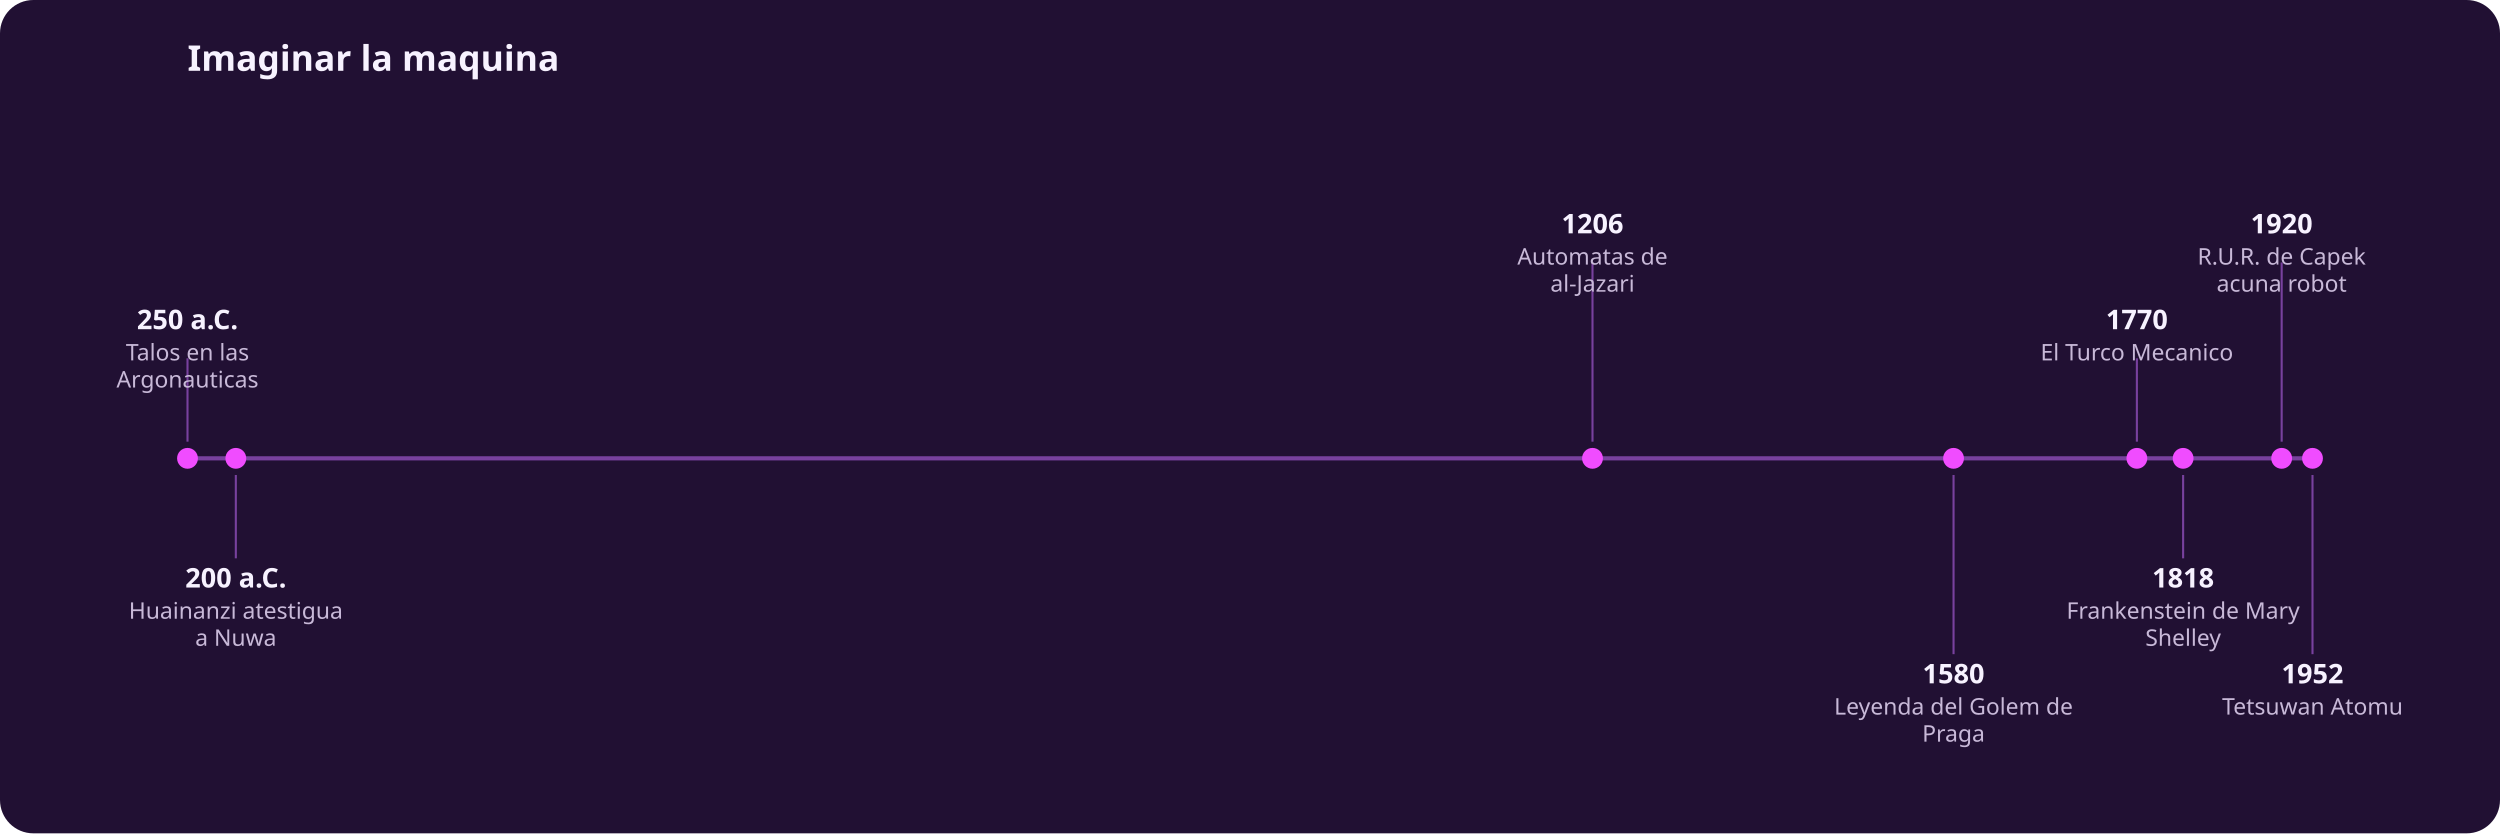
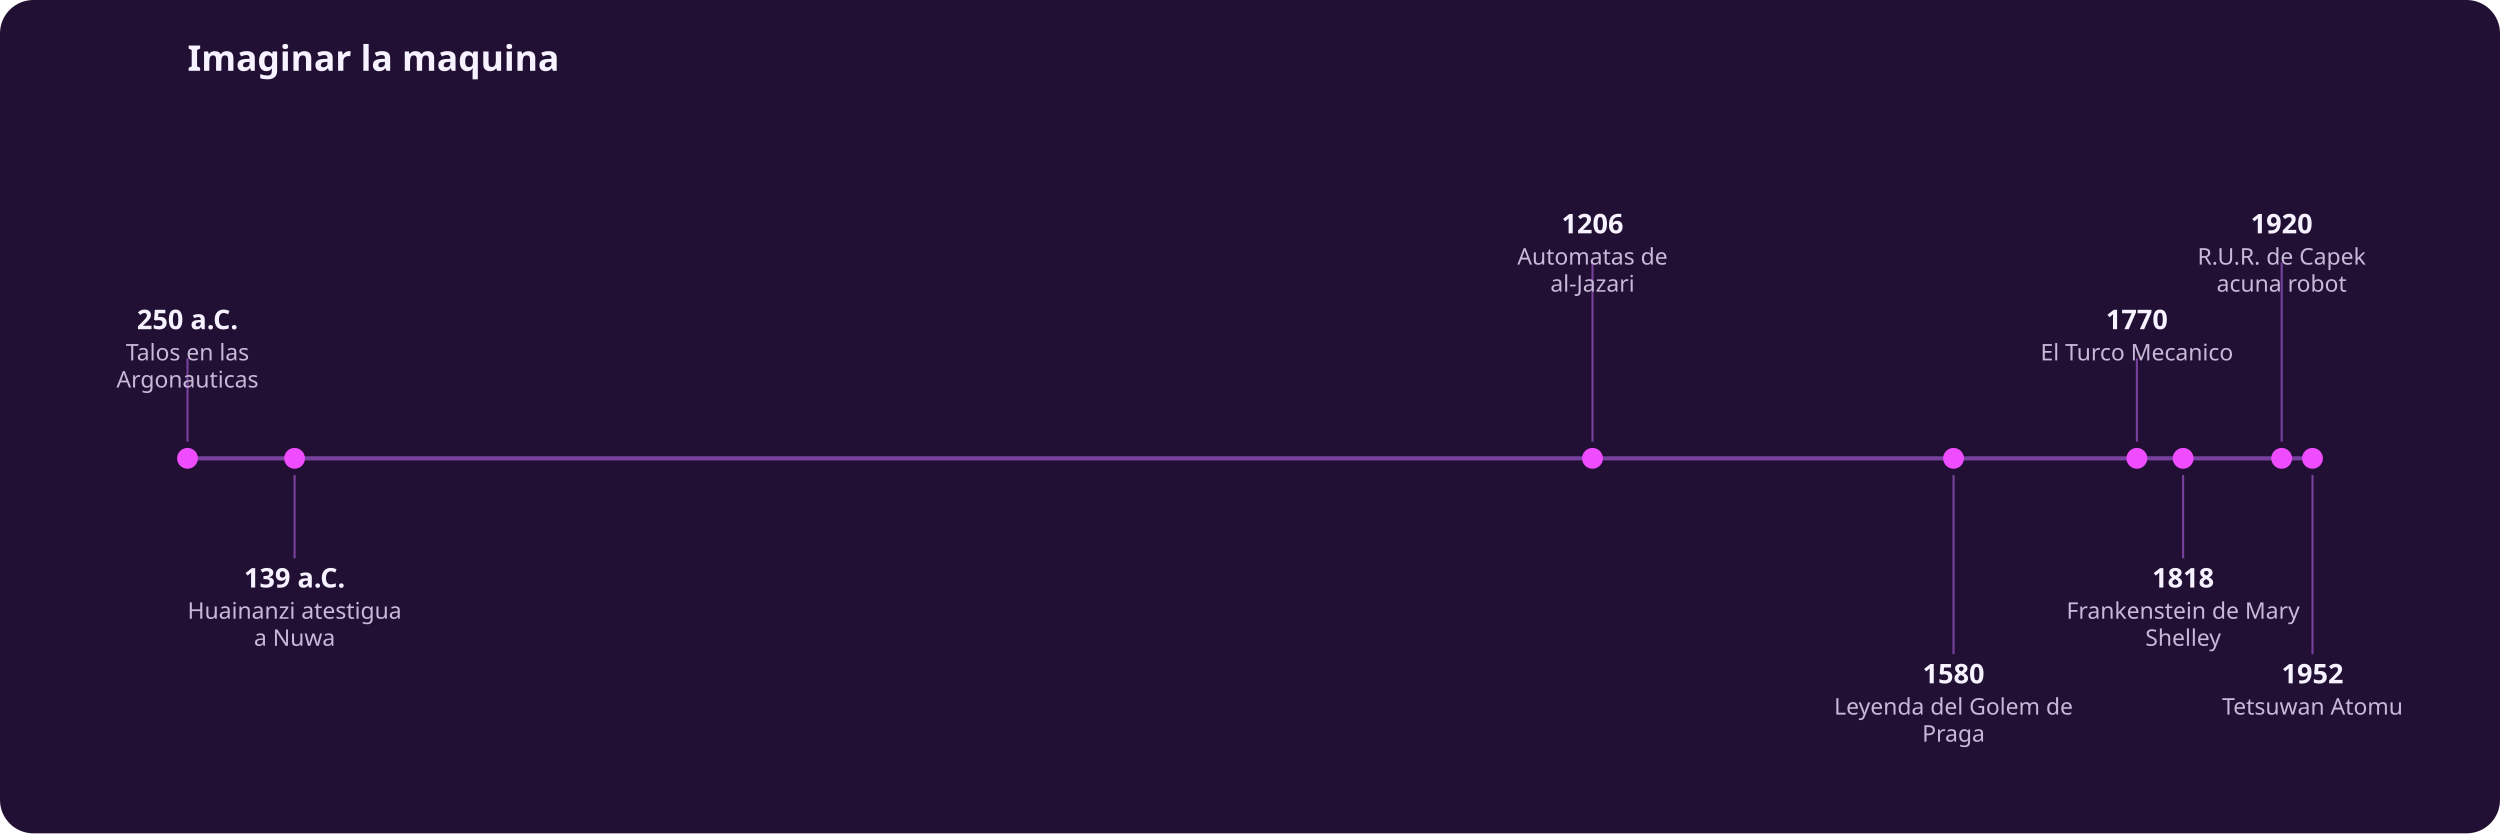
<svg xmlns="http://www.w3.org/2000/svg" viewBox="0 0 1200 400" role="img" aria-label="Linea del tiempo: Imaginar la maquina">
  <rect x="0" y="0" width="1200" height="400" rx="16" fill="#211033" />
  <text x="90" y="34" fill="#f7f2ff" font-family="system-ui, sans-serif" font-size="17" font-weight="600">Imaginar la maquina</text>
  <line x1="90" y1="220" x2="1110" y2="220" stroke="#78419e" stroke-width="2" />
  <circle cx="90.0" cy="220" r="5" fill="#f04cff" />
  <line x1="90.0" y1="212" x2="90.0" y2="172.0" stroke="#78419e" stroke-width="1" />
  <text x="90.0" y="158" fill="#f7f2ff" font-family="system-ui, sans-serif" font-size="13" font-weight="600" text-anchor="middle">250 a.C.</text>
  <text x="90.0" y="173" fill="#c8b9d8" font-family="system-ui, sans-serif" font-size="11" text-anchor="middle">Talos en las</text>
  <text x="90.0" y="186" fill="#c8b9d8" font-family="system-ui, sans-serif" font-size="11" text-anchor="middle">Argonauticas</text>
-   <circle cx="113.2" cy="220" r="5" fill="#f04cff" />
-   <line x1="113.2" y1="228" x2="113.2" y2="268.0" stroke="#78419e" stroke-width="1" />
-   <text x="113.2" y="282" fill="#f7f2ff" font-family="system-ui, sans-serif" font-size="13" font-weight="600" text-anchor="middle">200 a.C.</text>
-   <text x="113.2" y="297" fill="#c8b9d8" font-family="system-ui, sans-serif" font-size="11" text-anchor="middle">Huainanzi atestigua</text>
-   <text x="113.2" y="310" fill="#c8b9d8" font-family="system-ui, sans-serif" font-size="11" text-anchor="middle">a Nuwa</text>
+   <circle cx="141.4" cy="220" r="5" fill="#f04cff" />
+   <line x1="141.4" y1="228" x2="141.4" y2="268.0" stroke="#78419e" stroke-width="1" />
+   <text x="141.4" y="282" fill="#f7f2ff" font-family="system-ui, sans-serif" font-size="13" font-weight="600" text-anchor="middle">139 a.C.</text>
+   <text x="141.4" y="297" fill="#c8b9d8" font-family="system-ui, sans-serif" font-size="11" text-anchor="middle">Huainanzi atestigua</text>
+   <text x="141.4" y="310" fill="#c8b9d8" font-family="system-ui, sans-serif" font-size="11" text-anchor="middle">a Nuwa</text>
  <circle cx="764.4" cy="220" r="5" fill="#f04cff" />
  <line x1="764.4" y1="212" x2="764.4" y2="126.0" stroke="#78419e" stroke-width="1" />
  <text x="764.4" y="112" fill="#f7f2ff" font-family="system-ui, sans-serif" font-size="13" font-weight="600" text-anchor="middle">1206</text>
  <text x="764.4" y="127" fill="#c8b9d8" font-family="system-ui, sans-serif" font-size="11" text-anchor="middle">Automatas de</text>
  <text x="764.4" y="140" fill="#c8b9d8" font-family="system-ui, sans-serif" font-size="11" text-anchor="middle">al-Jazari</text>
  <circle cx="937.7" cy="220" r="5" fill="#f04cff" />
  <line x1="937.7" y1="228" x2="937.7" y2="314.0" stroke="#78419e" stroke-width="1" />
  <text x="937.7" y="328" fill="#f7f2ff" font-family="system-ui, sans-serif" font-size="13" font-weight="600" text-anchor="middle">1580</text>
  <text x="937.7" y="343" fill="#c8b9d8" font-family="system-ui, sans-serif" font-size="11" text-anchor="middle">Leyenda del Golem de</text>
  <text x="937.7" y="356" fill="#c8b9d8" font-family="system-ui, sans-serif" font-size="11" text-anchor="middle">Praga</text>
  <circle cx="1025.7" cy="220" r="5" fill="#f04cff" />
  <line x1="1025.7" y1="212" x2="1025.7" y2="172.0" stroke="#78419e" stroke-width="1" />
  <text x="1025.7" y="158" fill="#f7f2ff" font-family="system-ui, sans-serif" font-size="13" font-weight="600" text-anchor="middle">1770</text>
  <text x="1025.7" y="173" fill="#c8b9d8" font-family="system-ui, sans-serif" font-size="11" text-anchor="middle">El Turco Mecanico</text>
  <circle cx="1047.9" cy="220" r="5" fill="#f04cff" />
  <line x1="1047.9" y1="228" x2="1047.9" y2="268.0" stroke="#78419e" stroke-width="1" />
  <text x="1047.9" y="282" fill="#f7f2ff" font-family="system-ui, sans-serif" font-size="13" font-weight="600" text-anchor="middle">1818</text>
  <text x="1047.9" y="297" fill="#c8b9d8" font-family="system-ui, sans-serif" font-size="11" text-anchor="middle">Frankenstein de Mary</text>
  <text x="1047.9" y="310" fill="#c8b9d8" font-family="system-ui, sans-serif" font-size="11" text-anchor="middle">Shelley</text>
  <circle cx="1095.2" cy="220" r="5" fill="#f04cff" />
  <line x1="1095.2" y1="212" x2="1095.2" y2="126.0" stroke="#78419e" stroke-width="1" />
  <text x="1095.2" y="112" fill="#f7f2ff" font-family="system-ui, sans-serif" font-size="13" font-weight="600" text-anchor="middle">1920</text>
  <text x="1095.2" y="127" fill="#c8b9d8" font-family="system-ui, sans-serif" font-size="11" text-anchor="middle">R.U.R. de Capek</text>
  <text x="1095.2" y="140" fill="#c8b9d8" font-family="system-ui, sans-serif" font-size="11" text-anchor="middle">acuna robot</text>
  <circle cx="1110.0" cy="220" r="5" fill="#f04cff" />
  <line x1="1110.0" y1="228" x2="1110.0" y2="314.0" stroke="#78419e" stroke-width="1" />
  <text x="1110.0" y="328" fill="#f7f2ff" font-family="system-ui, sans-serif" font-size="13" font-weight="600" text-anchor="middle">1952</text>
  <text x="1110.0" y="343" fill="#c8b9d8" font-family="system-ui, sans-serif" font-size="11" text-anchor="middle">Tetsuwan Atomu</text>
</svg>
